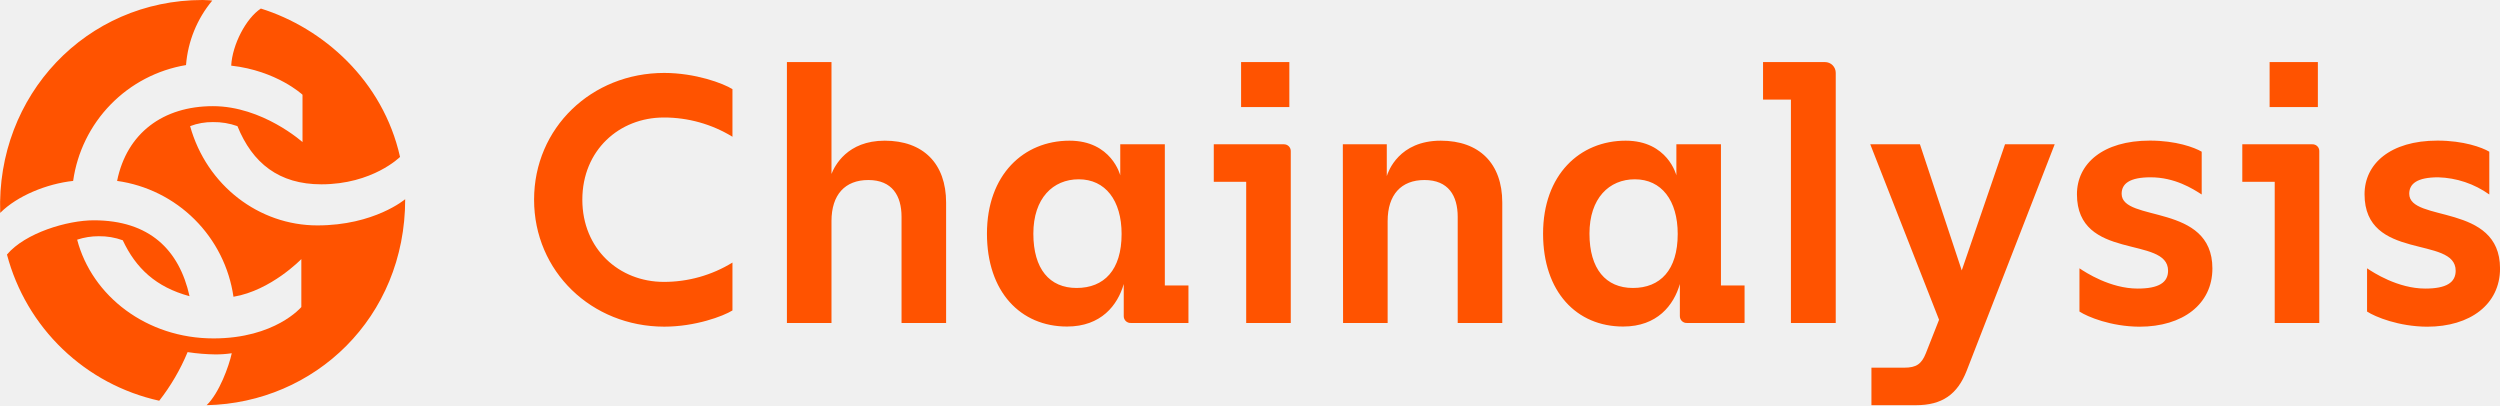
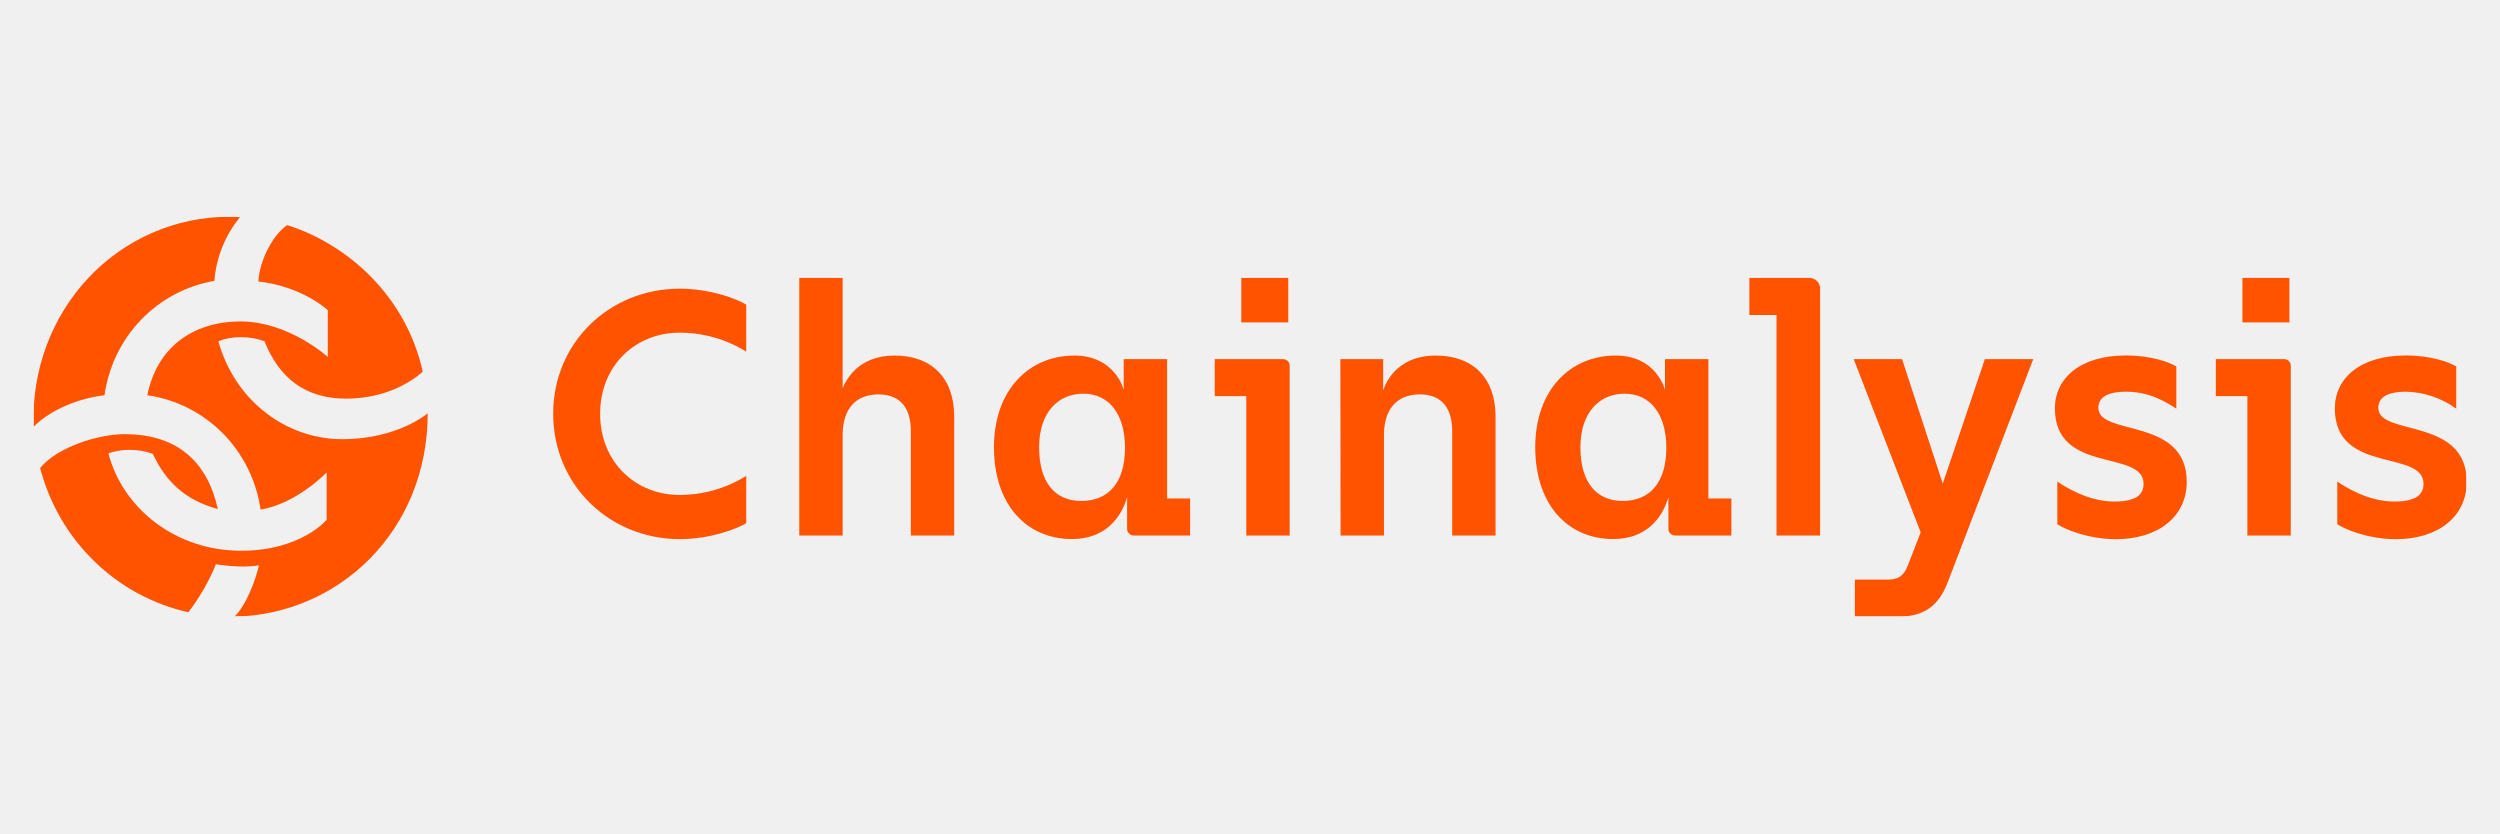
- <svg xmlns="http://www.w3.org/2000/svg" viewBox="0 0 617 100" fill="none">
-   <g clip-path="url(#clip0_334_2)">
-     <path d="M143.72 49.28C143.72 61.45 152.81 69.57 163.83 69.57C169.81 69.583 175.675 67.931 180.77 64.8V76.62C178.48 78.04 171.6 80.62 163.92 80.62C146 80.59 131.81 67 131.81 49.28C131.81 31.56 146 18 163.92 18C171.6 18 178.48 20.56 180.77 22V33.75C175.671 30.631 169.807 28.986 163.83 29C152.81 29 143.72 37.11 143.72 49.28ZM233.5 50V79.71H222.5V53.51C222.5 48.31 220.2 44.43 214.29 44.43C208.56 44.43 205.21 48.04 205.21 54.57V79.71H194.21V15.32H205.21V42.93C206 40.93 209.09 34.72 218.35 34.72C227.86 34.72 233.5 40.37 233.5 50ZM293.31 70.45V79.71H279.11C278.879 79.724 278.648 79.69 278.431 79.609C278.214 79.529 278.016 79.405 277.849 79.244C277.683 79.083 277.552 78.89 277.464 78.675C277.376 78.461 277.334 78.231 277.34 78V70.1C275.84 75.3 271.79 80.59 263.34 80.59C251.87 80.59 243.58 72.04 243.58 57.66C243.58 43.1 252.66 34.72 263.95 34.72C274.36 34.72 276.48 43.28 276.48 43.28V35.61H287.48V70.45H293.31ZM276.81 57.75C276.81 49.46 272.81 44.25 266.23 44.25C259.88 44.25 255.03 48.93 255.03 57.66C255.03 66.39 259.03 71.07 265.7 71.07C272.49 71.07 276.81 66.66 276.81 57.75ZM318.56 37.37V79.71H307.56V44.87H299.56V35.61H316.84C317.071 35.603 317.302 35.644 317.516 35.73C317.731 35.816 317.925 35.947 318.087 36.112C318.249 36.277 318.374 36.475 318.456 36.691C318.537 36.908 318.573 37.139 318.56 37.37ZM318.21 26.43H306.3V15.32H318.21V26.43ZM331.41 35.61H342.26V43.46C342.62 42.31 345.26 34.72 355.58 34.72C365.11 34.72 370.76 40.37 370.76 49.98V79.71H359.76V53.51C359.76 48.31 357.47 44.43 351.56 44.43C345.82 44.43 342.47 48.04 342.47 54.57V79.71H331.47L331.41 35.61ZM430.56 70.45V79.71H416.36C416.129 79.724 415.898 79.69 415.681 79.609C415.464 79.529 415.266 79.405 415.099 79.244C414.933 79.083 414.802 78.89 414.714 78.675C414.626 78.461 414.584 78.231 414.59 78V70.1C413.09 75.3 409.04 80.59 400.59 80.59C389.12 80.59 380.83 72.04 380.83 57.66C380.83 43.1 389.91 34.72 401.21 34.72C411.62 34.72 413.73 43.28 413.73 43.28V35.61H424.73V70.45H430.56ZM414.06 57.75C414.06 49.46 410.06 44.25 403.48 44.25C397.13 44.25 392.28 48.93 392.28 57.66C392.28 66.39 396.33 71.07 403 71.07C409.74 71.07 414.06 66.66 414.06 57.75ZM453.06 18V79.71H442V24.58H435.12V15.32H450.38C450.733 15.316 451.083 15.383 451.41 15.516C451.737 15.649 452.034 15.846 452.284 16.096C452.534 16.346 452.731 16.643 452.864 16.97C452.997 17.297 453.064 17.647 453.06 18ZM472.87 100H461.87V90.74H470C472.91 90.74 474.24 89.86 475.29 87.21L478.56 78.92L461.58 35.61H473.84L484.16 66.74L494.84 35.61H507.1L485.4 91.44C483.11 97.35 479.31 100 472.87 100ZM513.21 76.89V66.22C514.71 67.22 520.79 71.22 527.59 71.22C532.79 71.22 535.08 69.72 535.08 66.81C535.08 58.08 512.59 64.52 512.59 47.94C512.59 40.44 518.94 34.7 530.59 34.7C537.02 34.7 541.59 36.38 543.38 37.44V48C541.17 46.58 536.76 43.76 530.76 43.76C525.56 43.76 523.62 45.35 523.62 47.82C523.62 54.96 546.02 50.02 546.02 66.26C546.02 75.08 538.7 80.63 528.02 80.63C521 80.59 515.24 78.21 513.21 76.89ZM572.4 37.37V79.71H561.4V44.87H553.4V35.61H570.69C570.921 35.603 571.151 35.644 571.365 35.73C571.579 35.816 571.773 35.947 571.934 36.112C572.095 36.278 572.219 36.475 572.299 36.692C572.38 36.908 572.414 37.139 572.4 37.37ZM572.05 26.43H560.14V15.32H572.05V26.43ZM584.19 76.89V66.22C585.68 67.22 591.77 71.22 598.56 71.22C603.77 71.22 606.06 69.72 606.06 66.81C606.06 58.08 583.57 64.52 583.57 47.94C583.57 40.44 589.92 34.7 601.57 34.7C608.01 34.7 612.57 36.38 614.36 37.44V48C610.67 45.367 606.281 43.891 601.75 43.76C596.54 43.76 594.6 45.35 594.6 47.82C594.6 54.96 617.01 50.02 617.01 66.26C617.01 75.08 609.69 80.63 599.01 80.63C592 80.59 586.21 78.21 584.19 76.89Z" fill="#FF5300" />
-     <path d="M50 0C51.12 0 52.39 0.14 52.39 0.14C48.632 4.647 46.368 10.21 45.91 16.06C38.83 17.244 32.312 20.655 27.302 25.796C22.292 30.937 19.051 37.542 18.05 44.65C11.58 45.35 4.26 48.31 0.05 52.54C-0.95 23.52 21.29 0 50 0ZM57.2 87.18C55.876 87.376 54.539 87.473 53.2 87.47C50.889 87.442 48.584 87.252 46.3 86.9C44.516 91.196 42.161 95.232 39.3 98.9C30.325 96.921 22.069 92.506 15.44 86.141C8.81 79.776 4.063 71.707 1.72 62.82C6.23 57.47 16.65 54.37 23.12 54.37C36.92 54.37 44.24 61.69 46.78 73.1C38.47 70.85 33.54 66.2 30.3 59.3C28.407 58.612 26.404 58.274 24.39 58.3C22.573 58.293 20.766 58.58 19.04 59.15C22.7 73.1 36.22 83.52 52.69 83.52C67.9 83.52 74.37 75.78 74.37 75.78V63.94C74.37 63.94 66.91 71.69 57.62 73.24C56.575 66.007 53.21 59.309 48.03 54.153C42.851 48.997 36.138 45.662 28.9 44.65C31.29 32.82 40.3 26.2 52.55 26.2C64.8 26.2 74.66 35.07 74.66 35.07V23.38C74.66 23.38 68.32 17.46 57.06 16.2C57.34 11 60.72 4.51 64.38 2.11C79.72 6.9 94.51 19.86 98.73 38.73C98.73 38.73 91.97 45.49 79.3 45.49C68.88 45.49 62.3 40.28 58.6 31.13C56.659 30.439 54.61 30.1 52.55 30.13C50.627 30.109 48.718 30.448 46.92 31.13C51 45.78 63.92 55.63 78.32 55.63C92.4 55.63 100 49.16 100 49.16C100 78.45 77.61 99.44 51 100C54.1 97 56.49 90.42 57.2 87.18Z" fill="#FF5300" />
+ <svg xmlns="http://www.w3.org/2000/svg" width="150" height="50" viewBox="0 0 150 50" fill="none">
+   <g clip-path="url(#clip0_305_50)">
+     <mask id="mask0_305_50" style="mask-type:luminance" maskUnits="userSpaceOnUse" x="2" y="13" width="146" height="24">
+       <path d="M148 13H2V37H148V13Z" fill="white" />
+     </mask>
+     <g mask="url(#mask0_305_50)">
+       <path d="M36.008 24.827C36.008 27.748 38.159 29.697 40.767 29.697C42.182 29.7 43.57 29.303 44.775 28.552V31.389C44.233 31.73 42.605 32.349 40.788 32.349C36.548 32.342 33.19 29.08 33.19 24.827C33.19 20.574 36.548 17.32 40.788 17.32C42.605 17.32 44.233 17.934 44.775 18.28V21.1C43.569 20.351 42.181 19.957 40.767 19.96C38.159 19.96 36.008 21.906 36.008 24.827ZM57.253 25V32.13H54.65V25.842C54.65 24.594 54.106 23.663 52.707 23.663C51.351 23.663 50.559 24.53 50.559 26.097V32.13H47.956V16.677H50.559V23.303C50.746 22.823 51.477 21.333 53.668 21.333C55.918 21.333 57.253 22.689 57.253 25ZM71.406 29.908V32.13H68.046C67.991 32.134 67.936 32.126 67.885 32.106C67.834 32.087 67.787 32.057 67.747 32.019C67.708 31.98 67.677 31.933 67.656 31.882C67.635 31.831 67.625 31.776 67.627 31.72V29.824C67.272 31.072 66.313 32.342 64.314 32.342C61.6 32.342 59.638 30.29 59.638 26.838C59.638 23.344 61.787 21.333 64.458 21.333C66.921 21.333 67.423 23.387 67.423 23.387V21.546H70.026V29.908H71.406ZM67.501 26.86C67.501 24.87 66.555 23.62 64.998 23.62C63.495 23.62 62.347 24.743 62.347 26.838C62.347 28.934 63.294 30.057 64.872 30.057C66.479 30.057 67.501 28.998 67.501 26.86ZM77.38 21.969V32.13H74.778V23.769H72.885V21.546H76.974C77.028 21.545 77.083 21.555 77.133 21.575C77.184 21.596 77.23 21.627 77.269 21.667C77.307 21.707 77.337 21.754 77.356 21.806C77.375 21.858 77.384 21.913 77.38 21.969ZM77.298 19.343H74.479V16.677H77.298V19.343ZM80.421 21.546H82.989V23.43C83.074 23.154 83.698 21.333 86.141 21.333C88.396 21.333 89.733 22.689 89.733 24.995V32.13H87.13V25.842C87.13 24.594 86.588 23.663 85.189 23.663C83.831 23.663 83.038 24.53 83.038 26.097V32.13H80.435L80.421 21.546ZM103.883 29.908V32.13H100.523C100.468 32.134 100.413 32.126 100.362 32.106C100.311 32.087 100.264 32.057 100.224 32.019C100.185 31.98 100.154 31.933 100.133 31.882C100.112 31.831 100.103 31.776 100.104 31.72V29.824C99.749 31.072 98.791 32.342 96.791 32.342C94.077 32.342 92.115 30.29 92.115 26.838C92.115 23.344 94.264 21.333 96.938 21.333C99.401 21.333 99.9 23.387 99.9 23.387V21.546H102.503V29.908H103.883ZM99.979 26.86C99.979 24.87 99.032 23.62 97.475 23.62C95.972 23.62 94.825 24.743 94.825 26.838C94.825 28.934 95.783 30.057 97.361 30.057C98.956 30.057 99.979 28.998 99.979 26.86ZM109.207 17.32V32.13H106.59V18.899H104.962V16.677H108.573C108.656 16.676 108.739 16.692 108.817 16.724C108.894 16.756 108.964 16.803 109.023 16.863C109.083 16.923 109.129 16.994 109.161 17.073C109.192 17.151 109.208 17.235 109.207 17.32ZM113.895 37H111.292V34.778H113.216C113.904 34.778 114.219 34.566 114.467 33.93L115.241 31.941L111.223 21.546H114.124L116.566 29.018L119.093 21.546H121.995L116.86 34.946C116.318 36.364 115.419 37 113.895 37ZM123.44 31.454V28.893C123.795 29.133 125.234 30.093 126.843 30.093C128.074 30.093 128.615 29.733 128.615 29.034C128.615 26.939 123.294 28.485 123.294 24.506C123.294 22.706 124.796 21.328 127.553 21.328C129.074 21.328 130.156 21.731 130.579 21.986V24.52C130.056 24.179 129.013 23.502 127.593 23.502C126.363 23.502 125.904 23.884 125.904 24.477C125.904 26.19 131.204 25.005 131.204 28.902C131.204 31.019 129.472 32.351 126.945 32.351C125.284 32.342 123.921 31.77 123.44 31.454ZM137.446 21.969V32.13H134.843V23.769H132.95V21.546H137.042C137.096 21.545 137.151 21.554 137.201 21.575C137.252 21.596 137.298 21.627 137.336 21.667C137.374 21.707 137.404 21.754 137.422 21.806C137.442 21.858 137.45 21.913 137.446 21.969ZM137.364 19.343H134.545V16.677H137.364V19.343ZM140.236 31.454V28.893C140.589 29.133 142.03 30.093 143.637 30.093C144.869 30.093 145.411 29.733 145.411 29.034C145.411 26.939 140.09 28.485 140.09 24.506C140.09 22.706 141.592 21.328 144.349 21.328C145.873 21.328 146.952 21.731 147.375 21.986V24.52C146.502 23.888 145.464 23.534 144.391 23.502C143.159 23.502 142.7 23.884 142.7 24.477C142.7 26.19 148.002 25.005 148.002 28.902C148.002 31.019 146.27 32.351 143.743 32.351C142.084 32.342 140.714 31.77 140.236 31.454Z" fill="#FF5300" />
+       <path d="M13.832 13C14.097 13 14.397 13.034 14.397 13.034C13.508 14.115 12.972 15.45 12.864 16.854C11.188 17.139 9.646 17.957 8.46 19.191C7.275 20.425 6.508 22.01 6.271 23.716C4.74 23.884 3.008 24.594 2.012 25.61C1.775 18.645 7.038 13 13.832 13ZM15.535 33.923C15.222 33.97 14.905 33.993 14.589 33.993C14.042 33.986 13.496 33.941 12.956 33.856C12.534 34.887 11.977 35.856 11.3 36.736C9.176 36.261 7.222 35.202 5.654 33.674C4.085 32.146 2.962 30.21 2.407 28.077C3.474 26.793 5.94 26.049 7.471 26.049C10.736 26.049 12.469 27.806 13.07 30.544C11.103 30.004 9.937 28.888 9.17 27.232C8.722 27.067 8.248 26.986 7.771 26.992C7.341 26.99 6.914 27.059 6.506 27.196C7.372 30.544 10.571 33.045 14.468 33.045C18.067 33.045 19.598 31.187 19.598 31.187V28.346C19.598 28.346 17.833 30.206 15.635 30.578C15.387 28.842 14.591 27.234 13.366 25.997C12.14 24.759 10.551 23.959 8.839 23.716C9.404 20.877 11.536 19.288 14.435 19.288C17.334 19.288 19.667 21.417 19.667 21.417V18.611C19.667 18.611 18.167 17.19 15.502 16.888C15.568 15.64 16.368 14.082 17.234 13.506C20.864 14.656 24.364 17.766 25.363 22.295C25.363 22.295 23.763 23.918 20.765 23.918C18.299 23.918 16.742 22.667 15.867 20.471C15.407 20.305 14.922 20.224 14.435 20.231C13.98 20.226 13.528 20.308 13.103 20.471C14.068 23.987 17.125 26.351 20.533 26.351C23.865 26.351 25.663 24.798 25.663 24.798C25.663 31.828 20.365 36.866 14.068 37C14.802 36.28 15.367 34.701 15.535 33.923Z" fill="#FF5300" />
+     </g>
  </g>
  <defs>
-     <clipPath id="clip0_334_2">
-       <rect width="617" height="100" fill="white" />
+     <clipPath id="clip0_305_50">
+       <rect width="146" height="24" fill="white" transform="translate(2 13)" />
    </clipPath>
  </defs>
</svg>
